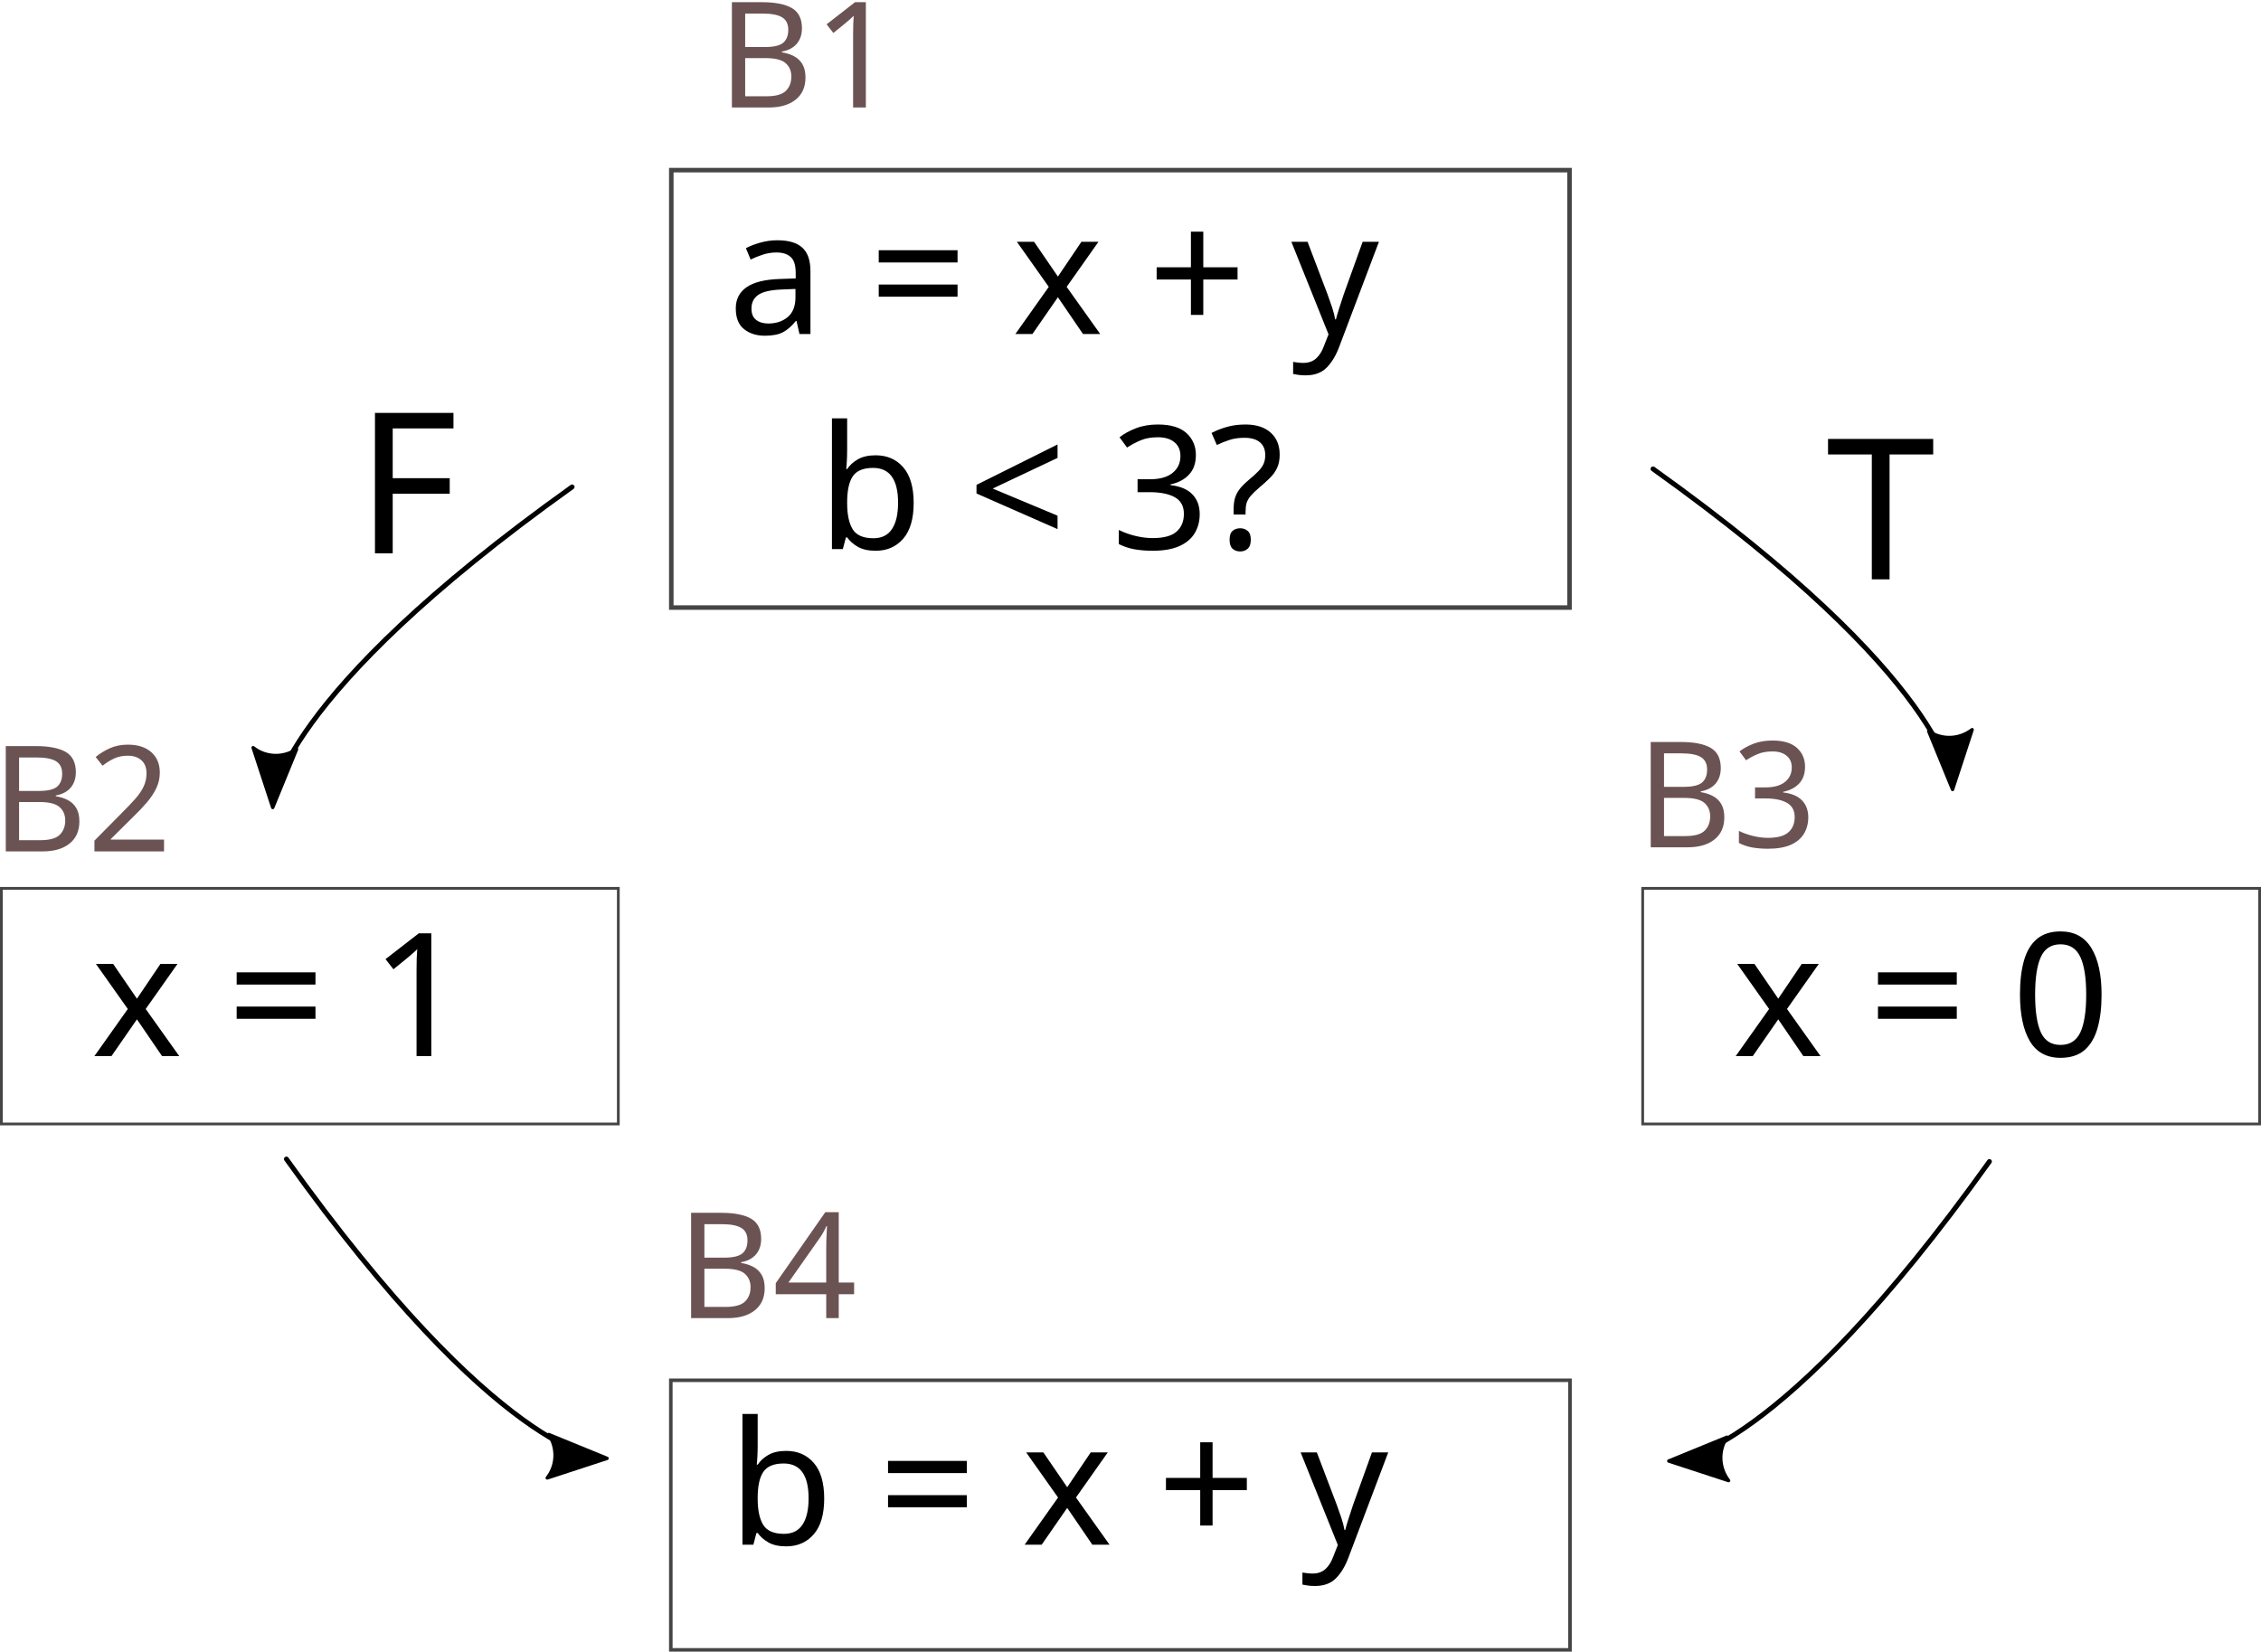
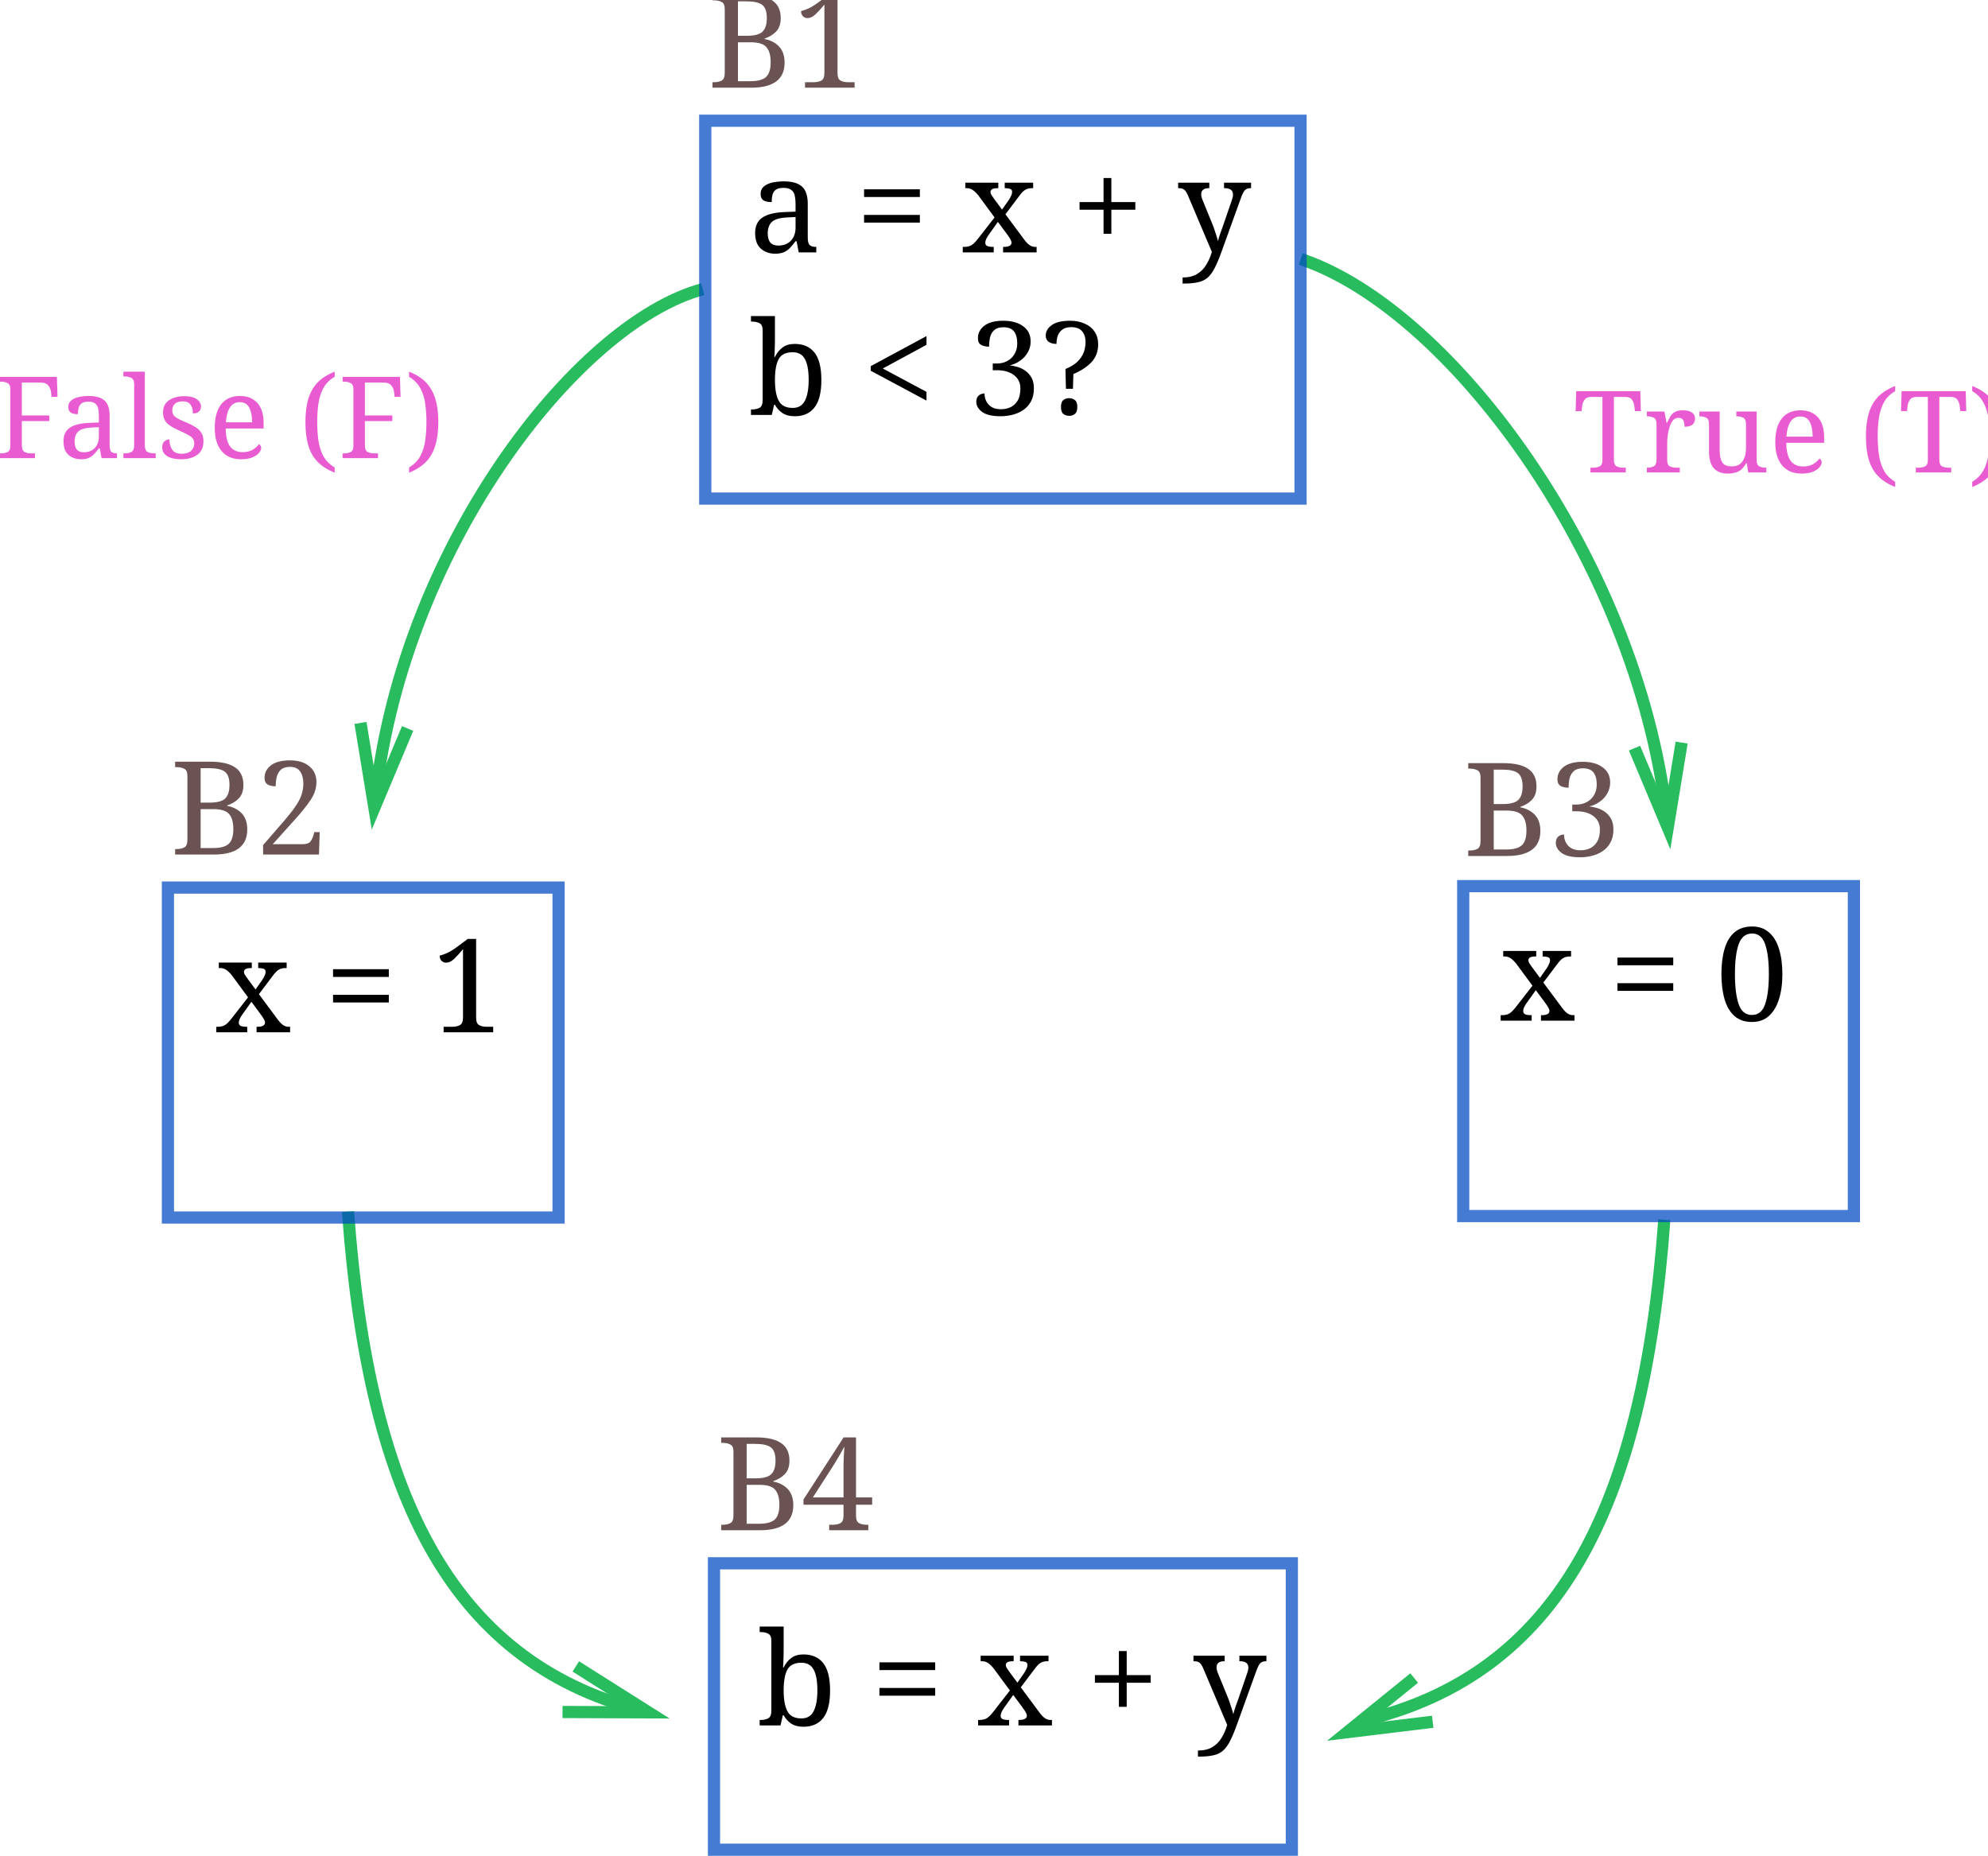
- <svg xmlns="http://www.w3.org/2000/svg" xmlns:ns1="http://www.openswatchbook.org/uri/2009/osb" width="129.795mm" height="94.834mm" viewBox="0 0 459.904 336.028" id="svg2" version="1.1">
+ <svg xmlns="http://www.w3.org/2000/svg" xmlns:ns1="http://www.openswatchbook.org/uri/2009/osb" width="86.292mm" height="80.554mm" viewBox="0 0 305.759 285.426" id="svg2" version="1.1">
  <defs id="defs4">
    <marker orient="auto" refY="0" refX="0" id="Arrow2Lend" style="overflow:visible">
      <path id="path5804" style="fill:#000000;fill-opacity:1;fill-rule:evenodd;stroke:#000000;stroke-width:0.625;stroke-linejoin:round;stroke-opacity:1" d="M 8.719,4.034 -2.207,0.016 8.719,-4.002 c -1.745,2.372 -1.735,5.617 -6e-7,8.035 z" transform="matrix(-1.1,0,0,-1.1,-1.1,0)" />
    </marker>
    <marker orient="auto" refY="0" refX="0" id="Arrow1Lend" style="overflow:visible">
-       <path id="path5786" d="M 0,0 5,-5 -12.5,0 5,5 0,0 Z" style="fill:#000000;fill-opacity:1;fill-rule:evenodd;stroke:#000000;stroke-width:1pt;stroke-opacity:1" transform="matrix(-0.8,0,0,-0.8,-10,0)" />
+       <path id="path5786" d="M 0,0 5,-5 -12.5,0 5,5 Z" style="fill:#000000;fill-opacity:1;fill-rule:evenodd;stroke:#000000;stroke-width:1pt;stroke-opacity:1" transform="matrix(-0.8,0,0,-0.8,-10,0)" />
    </marker>
    <marker orient="auto" refY="0" refX="0" id="Arrow1Mend" style="overflow:visible">
-       <path id="path5792" d="M 0,0 5,-5 -12.5,0 5,5 0,0 Z" style="fill:#000000;fill-opacity:1;fill-rule:evenodd;stroke:#000000;stroke-width:1pt;stroke-opacity:1" transform="matrix(-0.4,0,0,-0.4,-4,0)" />
+       <path id="path5792" d="M 0,0 5,-5 -12.5,0 5,5 Z" style="fill:#000000;fill-opacity:1;fill-rule:evenodd;stroke:#000000;stroke-width:1pt;stroke-opacity:1" transform="matrix(-0.4,0,0,-0.4,-4,0)" />
    </marker>
    <linearGradient id="linearGradient5596" ns1:paint="solid">
      <stop style="stop-color:#008d00;stop-opacity:1;" offset="0" id="stop5598" />
    </linearGradient>
    <linearGradient id="linearGradient4146" ns1:paint="solid">
      <stop style="stop-color:#000000;stop-opacity:1;" offset="0" id="stop4148" />
    </linearGradient>
    <marker orient="auto" refY="0" refX="0" id="Arrow2Lend-0" style="overflow:visible">
      <path id="path5804-9" style="fill:#000000;fill-opacity:1;fill-rule:evenodd;stroke:#000000;stroke-width:0.625;stroke-linejoin:round;stroke-opacity:1" d="M 8.719,4.034 -2.207,0.016 8.719,-4.002 c -1.745,2.372 -1.735,5.617 -6e-7,8.035 z" transform="matrix(-1.1,0,0,-1.1,-1.1,0)" />
    </marker>
    <marker orient="auto" refY="0" refX="0" id="Arrow2Lend-6" style="overflow:visible">
      <path id="path5804-0" style="fill:#000000;fill-opacity:1;fill-rule:evenodd;stroke:#000000;stroke-width:0.625;stroke-linejoin:round;stroke-opacity:1" d="M 8.719,4.034 -2.207,0.016 8.719,-4.002 c -1.745,2.372 -1.735,5.617 -6e-7,8.035 z" transform="matrix(-1.1,0,0,-1.1,-1.1,0)" />
    </marker>
    <marker orient="auto" refY="0" refX="0" id="Arrow2Lend-0-2" style="overflow:visible">
      <path id="path5804-9-6" style="fill:#000000;fill-opacity:1;fill-rule:evenodd;stroke:#000000;stroke-width:0.625;stroke-linejoin:round;stroke-opacity:1" d="M 8.719,4.034 -2.207,0.016 8.719,-4.002 c -1.745,2.372 -1.735,5.617 -6e-7,8.035 z" transform="matrix(-1.1,0,0,-1.1,-1.1,0)" />
    </marker>
  </defs>
-   <g id="layer1" transform="translate(-120.8234,-37.51837)">
-     <g id="g5744" transform="translate(-4.04061,10.10153)">
-       <g transform="translate(3.030458,-37.88071)" id="g5659">
-         <rect style="opacity:0.728;fill:none;fill-opacity:0.976;stroke:#000000;stroke-width:0.559;stroke-linecap:butt;stroke-miterlimit:4;stroke-dasharray:none;stroke-dashoffset:3.801;stroke-opacity:1" id="rect5628-3" width="125.489" height="47.94" x="455.969" y="246.029" />
-         <text xml:space="preserve" style="font-style:normal;font-weight:normal;font-size:10px;line-height:125%;font-family:sans-serif;letter-spacing:0px;word-spacing:0px;fill:#000000;fill-opacity:1;stroke:none;stroke-width:1px;stroke-linecap:butt;stroke-linejoin:miter;stroke-opacity:1" x="474.26" y="280.168" id="text5655">
-           <tspan id="tspan5657" x="474.26" y="280.168" style="font-size:35px">x = 0</tspan>
-         </text>
-       </g>
-       <g transform="translate(14.14214,-20.20305)" id="g5696">
-         <g id="g5659-6" transform="translate(-344.9671,-17.67766)">
-           <rect y="246.029" x="455.969" height="47.94" width="125.489" id="rect5628-3-7" style="opacity:0.728;fill:none;fill-opacity:0.976;stroke:#000000;stroke-width:0.559;stroke-linecap:butt;stroke-miterlimit:4;stroke-dasharray:none;stroke-dashoffset:3.801;stroke-opacity:1" />
-           <text id="text5655-5" y="280.168" x="474.26" style="font-style:normal;font-weight:normal;font-size:10px;line-height:125%;font-family:sans-serif;letter-spacing:0px;word-spacing:0px;fill:#000000;fill-opacity:1;stroke:none;stroke-width:1px;stroke-linecap:butt;stroke-linejoin:miter;stroke-opacity:1" xml:space="preserve">
-             <tspan style="font-size:35px" y="280.168" x="474.26" id="tspan5657-3">x = 1</tspan>
-           </text>
-         </g>
-       </g>
+   <g id="layer1" transform="translate(-148.4948,-52.31783)">
+     <g id="g4750" transform="translate(412.948,65.34424)">
+       <rect y="227.412" x="-154.642" height="44.05" width="88.878" id="rect5628-1" style="opacity:0.728;fill:none;fill-opacity:0.976;stroke:#004ac3;stroke-width:1.875;stroke-linecap:butt;stroke-miterlimit:4;stroke-dasharray:none;stroke-dashoffset:3.801;stroke-opacity:1" />
+       <text id="text5630-3" y="252.348" x="-147.972" style="font-style:normal;font-weight:normal;font-size:12px;line-height:0%;font-family:sans-serif;letter-spacing:0px;word-spacing:0px;fill:#000000;fill-opacity:1;stroke:none;stroke-width:1px;stroke-linecap:butt;stroke-linejoin:miter;stroke-opacity:1" xml:space="preserve">
+         <tspan style="font-style:normal;font-variant:normal;font-weight:normal;font-stretch:normal;font-size:20px;line-height:1.25;font-family:Georgia;-inkscape-font-specification:Georgia;text-align:start;text-anchor:start;stroke-width:1px" y="252.348" x="-147.972" id="tspan5632-1">b = x + y</tspan>
+         <tspan style="font-style:normal;font-variant:normal;font-weight:normal;font-stretch:normal;font-size:20px;line-height:1.25;font-family:Georgia;-inkscape-font-specification:Georgia;text-align:start;text-anchor:start;stroke-width:1px" id="tspan5636-6" y="262.751" x="-147.972" />
+       </text>
+       <text id="text4226-07" y="222.33" x="-154.301" style="font-style:normal;font-variant:normal;font-weight:normal;font-stretch:normal;font-size:12px;line-height:0%;font-family:'Californian FB';-inkscape-font-specification:'Californian FB';letter-spacing:0px;word-spacing:0px;fill:#000000;fill-opacity:1;stroke:none;stroke-width:1px;stroke-linecap:butt;stroke-linejoin:miter;stroke-opacity:1" xml:space="preserve">
+         <tspan style="font-style:normal;font-variant:normal;font-weight:normal;font-stretch:normal;font-size:20px;line-height:1.25;font-family:Cambria;-inkscape-font-specification:Cambria;fill:#6c5353;stroke-width:1px" y="222.33" x="-154.301" id="tspan4228-57">B4</tspan>
+       </text>
    </g>
-     <g id="g5755" transform="translate(1.010153,-3.535534)">
-       <g transform="translate(-3.820307,4.04061)" id="g5664">
-         <rect style="opacity:0.728;fill:none;fill-opacity:0.976;stroke:#000000;stroke-width:0.92;stroke-linecap:butt;stroke-miterlimit:4;stroke-dasharray:none;stroke-dashoffset:3.801;stroke-opacity:1" id="rect5628" width="182.708" height="88.996" x="260.179" y="71.626" />
-         <text xml:space="preserve" style="font-style:normal;font-weight:normal;font-size:10px;line-height:125%;font-family:sans-serif;letter-spacing:0px;word-spacing:0px;fill:#000000;fill-opacity:1;stroke:none;stroke-width:1px;stroke-linecap:butt;stroke-linejoin:miter;stroke-opacity:1" x="271.687" y="104.972" id="text5630">
-           <tspan id="tspan5632" x="271.687" y="104.972" style="font-size:35px">a = x + y</tspan>
-           <tspan x="271.687" y="148.722" id="tspan5638" style="font-size:35px">  b &lt; 3?</tspan>
-           <tspan x="271.687" y="192.472" id="tspan5634" style="font-size:35px" />
-           <tspan x="271.687" y="236.222" id="tspan5636" style="font-size:35px" />
-         </text>
-       </g>
-       <g id="g5664-5" transform="translate(-3.820287,250.3445)">
-         <g id="g5737">
-           <rect y="71.527" x="260.081" height="54.848" width="182.905" id="rect5628-6" style="opacity:0.728;fill:none;fill-opacity:0.976;stroke:#000000;stroke-width:0.722;stroke-linecap:butt;stroke-miterlimit:4;stroke-dasharray:none;stroke-dashoffset:3.801;stroke-opacity:1" />
-           <text id="text5630-2" y="104.972" x="271.687" style="font-style:normal;font-weight:normal;font-size:10px;line-height:125%;font-family:sans-serif;letter-spacing:0px;word-spacing:0px;fill:#000000;fill-opacity:1;stroke:none;stroke-width:1px;stroke-linecap:butt;stroke-linejoin:miter;stroke-opacity:1" xml:space="preserve">
-             <tspan style="font-size:35px" id="tspan5638-1" y="104.972" x="271.687">b = x + y</tspan>
-             <tspan style="font-size:35px" id="tspan5634-2" y="148.722" x="271.687" />
-             <tspan style="font-size:35px" id="tspan5636-7" y="192.472" x="271.687" />
-           </text>
-         </g>
-       </g>
+     <path style="fill:none;stroke:#29bc5e;stroke-width:1.875;stroke-linecap:butt;stroke-linejoin:miter;stroke-miterlimit:4;stroke-dasharray:none;stroke-opacity:1" d="m 202.02,238.667 c 3.248,44.76 16.474,69.834 46.205,77.009" id="path4752" />
+     <path style="fill:none;stroke:#29bc5e;stroke-width:1.875;stroke-linecap:butt;stroke-linejoin:miter;stroke-miterlimit:4;stroke-dasharray:none;stroke-opacity:1" d="m 256.574,96.794 c -19.519,5.251 -46.75,40.431 -50.501,79.749" id="path4752-7" />
+     <g id="g4727" transform="translate(426.0629,76.59424)">
+       <rect y="112.233" x="-251.74" height="50.747" width="60.083" id="rect5628-37" style="opacity:0.728;fill:none;fill-opacity:0.976;stroke:#004ac3;stroke-width:1.875;stroke-linecap:butt;stroke-miterlimit:4;stroke-dasharray:none;stroke-dashoffset:3.801;stroke-opacity:1" />
+       <text id="text5630-7" y="134.491" x="-244.401" style="font-style:normal;font-weight:normal;font-size:12px;line-height:0%;font-family:sans-serif;letter-spacing:0px;word-spacing:0px;fill:#000000;fill-opacity:1;stroke:none;stroke-width:1px;stroke-linecap:butt;stroke-linejoin:miter;stroke-opacity:1" xml:space="preserve">
+         <tspan style="font-style:normal;font-variant:normal;font-weight:normal;font-stretch:normal;font-size:20px;line-height:1.25;font-family:Georgia;-inkscape-font-specification:Georgia;text-align:start;text-anchor:start;stroke-width:1px" id="tspan5636-3" y="134.491" x="-244.401">x = 1</tspan>
+       </text>
+       <text id="text4226-9" y="107.152" x="-251.399" style="font-style:normal;font-variant:normal;font-weight:normal;font-stretch:normal;font-size:12px;line-height:0%;font-family:'Californian FB';-inkscape-font-specification:'Californian FB';letter-spacing:0px;word-spacing:0px;fill:#000000;fill-opacity:1;stroke:none;stroke-width:1px;stroke-linecap:butt;stroke-linejoin:miter;stroke-opacity:1" xml:space="preserve">
+         <tspan style="font-style:normal;font-variant:normal;font-weight:normal;font-stretch:normal;font-size:20px;line-height:1.25;font-family:Cambria;-inkscape-font-specification:Cambria;fill:#6c5353;stroke-width:1px" y="107.152" x="-251.399" id="tspan4228-8">B2</tspan>
+       </text>
    </g>
-     <path style="fill:none;fill-rule:evenodd;stroke:#000000;stroke-width:1;stroke-linecap:round;stroke-linejoin:bevel;stroke-miterlimit:4;stroke-dasharray:none;stroke-opacity:1;marker-end:url(#Arrow2Lend)" d="m 237.189,136.585 c -60.104,42.931 -60.862,63.892 -60.862,63.892" id="path6097" />
-     <path style="fill:none;fill-rule:evenodd;stroke:#000000;stroke-width:1;stroke-linecap:round;stroke-linejoin:bevel;stroke-miterlimit:4;stroke-dasharray:none;stroke-opacity:1;marker-end:url(#Arrow2Lend-0)" d="m 457.063,132.919 c 60.104,42.931 60.862,63.892 60.862,63.892" id="path6097-3" />
-     <path style="fill:none;fill-rule:evenodd;stroke:#000000;stroke-width:1;stroke-linecap:round;stroke-linejoin:bevel;stroke-miterlimit:4;stroke-dasharray:none;stroke-opacity:1;marker-end:url(#Arrow2Lend-6)" d="m 179.081,273.33 c 42.931,60.104 63.892,60.862 63.892,60.862" id="path6097-6" />
-     <path style="fill:none;fill-rule:evenodd;stroke:#000000;stroke-width:1;stroke-linecap:round;stroke-linejoin:bevel;stroke-miterlimit:4;stroke-dasharray:none;stroke-opacity:1;marker-end:url(#Arrow2Lend-0-2)" d="m 525.483,273.835 c -42.931,60.104 -63.892,60.862 -63.892,60.862" id="path6097-3-1" />
-     <text xml:space="preserve" style="font-style:normal;font-weight:normal;font-size:10px;line-height:125%;font-family:sans-serif;letter-spacing:0px;word-spacing:0px;fill:#000000;fill-opacity:1;stroke:none;stroke-width:1px;stroke-linecap:butt;stroke-linejoin:miter;stroke-opacity:1" x="492.254" y="155.386" id="text4512">
-       <tspan id="tspan4514" x="492.254" y="155.386" style="font-size:40px">T</tspan>
+     <path style="fill:none;stroke:#29bc5e;stroke-width:1.875;stroke-linecap:butt;stroke-linejoin:miter;stroke-miterlimit:4;stroke-dasharray:none;stroke-opacity:1" d="m 235.011,315.625 13.214,0.051 -11.17,-7.06" id="path4752-9-0" />
+     <path style="fill:none;stroke:#29bc5e;stroke-width:1.875;stroke-linecap:butt;stroke-linejoin:miter;stroke-miterlimit:4;stroke-dasharray:none;stroke-opacity:1" d="m 404.472,239.918 c -3.248,44.76 -16.474,69.834 -46.205,77.009" id="path4752-3" />
+     <path style="fill:none;stroke:#29bc5e;stroke-width:1.875;stroke-linecap:butt;stroke-linejoin:miter;stroke-miterlimit:4;stroke-dasharray:none;stroke-opacity:1" d="m 365.998,310.404 -10.268,8.318 13.118,-1.596" id="path4752-9-9" />
+     <path style="fill:none;stroke:#29bc5e;stroke-width:1.875;stroke-linecap:butt;stroke-linejoin:miter;stroke-miterlimit:4;stroke-dasharray:none;stroke-opacity:1" d="m 348.548,92.155 c 23.705,7.93 52.701,48.096 56.452,87.414" id="path4752-7-8" />
+     <g id="g4742" transform="translate(419.0886,65.34424)">
+       <text id="text5630" y="25.79" x="-155.452" style="font-style:normal;font-weight:normal;line-height:0%;font-family:sans-serif;letter-spacing:0px;word-spacing:0px;fill:#000000;fill-opacity:1;stroke:none;stroke-width:1px;stroke-linecap:butt;stroke-linejoin:miter;stroke-opacity:1" xml:space="preserve">
+         <tspan style="font-style:normal;font-variant:normal;font-weight:normal;font-stretch:normal;font-size:20px;line-height:1.25;font-family:Georgia;-inkscape-font-specification:Georgia;text-align:start;text-anchor:start" y="25.79" x="-155.452" id="tspan5632">a = x + y</tspan>
+         <tspan style="font-style:normal;font-variant:normal;font-weight:normal;font-stretch:normal;font-size:20px;line-height:1.25;font-family:Georgia;-inkscape-font-specification:Georgia;text-align:start;text-anchor:start" id="tspan5636" y="50.79" x="-155.452">b &lt; 3?</tspan>
+       </text>
+       <text id="text4226" y="0.46" x="-161.781" style="font-style:normal;font-variant:normal;font-weight:normal;font-stretch:normal;line-height:0%;font-family:'Californian FB';-inkscape-font-specification:'Californian FB';letter-spacing:0px;word-spacing:0px;fill:#000000;fill-opacity:1;stroke:none;stroke-width:1px;stroke-linecap:butt;stroke-linejoin:miter;stroke-opacity:1" xml:space="preserve">
+         <tspan style="font-style:normal;font-variant:normal;font-weight:normal;font-stretch:normal;font-size:20px;line-height:1.25;font-family:Cambria;-inkscape-font-specification:Cambria;fill:#6c5353" y="0.46" x="-161.781" id="tspan4228">B1</tspan>
+       </text>
+       <rect y="5.542" x="-162.122" height="58.113" width="91.556" id="rect5628" style="opacity:0.728;fill:none;fill-opacity:0.976;stroke:#004ac3;stroke-width:1.875;stroke-linecap:butt;stroke-miterlimit:4;stroke-dasharray:none;stroke-dashoffset:3.801;stroke-opacity:1" />
+     </g>
+     <path style="fill:none;stroke:#29bc5e;stroke-width:1.875;stroke-linecap:butt;stroke-linejoin:miter;stroke-miterlimit:4;stroke-dasharray:none;stroke-opacity:1" d="m 203.937,163.503 2.137,13.04 5.114,-12.185" id="path4752-9-5" />
+     <path style="fill:none;stroke:#29bc5e;stroke-width:1.875;stroke-linecap:butt;stroke-linejoin:miter;stroke-miterlimit:4;stroke-dasharray:none;stroke-opacity:1" d="m 407.137,166.528 -2.137,13.04 -5.114,-12.185" id="path4752-9-5-2" />
+     <text xml:space="preserve" style="font-style:normal;font-weight:normal;font-size:12px;line-height:0%;font-family:sans-serif;letter-spacing:0px;word-spacing:0px;fill:#000000;fill-opacity:1;stroke:none;stroke-width:1px;stroke-linecap:butt;stroke-linejoin:miter;stroke-opacity:1" x="379.207" y="209.298" id="text5630-5">
+       <tspan x="379.207" y="209.298" id="tspan5636-8" style="font-style:normal;font-variant:normal;font-weight:normal;font-stretch:normal;font-size:20px;line-height:1.25;font-family:Georgia;-inkscape-font-specification:Georgia;text-align:start;text-anchor:start;stroke-width:1px">x = 0</tspan>
    </text>
-     <text xml:space="preserve" style="font-style:normal;font-weight:normal;font-size:10px;line-height:125%;font-family:sans-serif;letter-spacing:0px;word-spacing:0px;fill:#000000;fill-opacity:1;stroke:none;stroke-width:1px;stroke-linecap:butt;stroke-linejoin:miter;stroke-opacity:1" x="193.22" y="150.089" id="text4512-3">
-       <tspan id="tspan4514-6" x="193.22" y="150.089" style="font-size:40px">F</tspan>
+     <text xml:space="preserve" style="font-style:normal;font-variant:normal;font-weight:normal;font-stretch:normal;font-size:12px;line-height:0%;font-family:'Californian FB';-inkscape-font-specification:'Californian FB';letter-spacing:0px;word-spacing:0px;fill:#000000;fill-opacity:1;stroke:none;stroke-width:1px;stroke-linecap:butt;stroke-linejoin:miter;stroke-opacity:1" x="373.548" y="183.968" id="text4226-0">
+       <tspan id="tspan4228-7" x="373.548" y="183.968" style="font-style:normal;font-variant:normal;font-weight:normal;font-stretch:normal;font-size:20px;line-height:1.25;font-family:Cambria;-inkscape-font-specification:Cambria;fill:#6c5353;stroke-width:1px">B3</tspan>
    </text>
-     <text xml:space="preserve" style="font-style:normal;font-weight:normal;font-size:10px;line-height:125%;font-family:sans-serif;letter-spacing:0px;word-spacing:0px;fill:#000000;fill-opacity:1;stroke:none;stroke-width:1px;stroke-linecap:butt;stroke-linejoin:miter;stroke-opacity:1" x="266.79" y="59.388" id="text4226">
-       <tspan id="tspan4228" x="266.79" y="59.388" style="font-size:30px;fill:#6c5353">B1</tspan>
+     <rect style="opacity:0.728;fill:none;fill-opacity:0.976;stroke:#004ac3;stroke-width:1.875;stroke-linecap:butt;stroke-miterlimit:4;stroke-dasharray:none;stroke-dashoffset:3.801;stroke-opacity:1" id="rect5628-37-7" width="60.083" height="50.747" x="373.541" y="188.605" />
+     <text xml:space="preserve" style="font-style:normal;font-weight:normal;font-size:12px;line-height:0%;font-family:sans-serif;letter-spacing:0px;word-spacing:0px;fill:#000000;fill-opacity:1;stroke:none;stroke-width:1px;stroke-linecap:butt;stroke-linejoin:miter;stroke-opacity:1" x="390.483" y="124.984" id="text5630-5-2">
+       <tspan x="390.483" y="124.984" id="tspan5636-8-9" style="font-style:normal;font-variant:normal;font-weight:normal;font-stretch:normal;font-size:17.5px;line-height:1.25;font-family:Georgia;-inkscape-font-specification:Georgia;text-align:start;text-anchor:start;fill:#e95cd1;fill-opacity:1;stroke-width:1px">True (T)</tspan>
    </text>
-     <text xml:space="preserve" style="font-style:normal;font-weight:normal;font-size:10px;line-height:125%;font-family:sans-serif;letter-spacing:0px;word-spacing:0px;fill:#000000;fill-opacity:1;stroke:none;stroke-width:1px;stroke-linecap:butt;stroke-linejoin:miter;stroke-opacity:1" x="119.092" y="210.735" id="text4226-3">
-       <tspan id="tspan4228-6" x="119.092" y="210.735" style="font-size:30px;fill:#6c5353">B2</tspan>
-     </text>
-     <text xml:space="preserve" style="font-style:normal;font-weight:normal;font-size:10px;line-height:125%;font-family:sans-serif;letter-spacing:0px;word-spacing:0px;fill:#000000;fill-opacity:1;stroke:none;stroke-width:1px;stroke-linecap:butt;stroke-linejoin:miter;stroke-opacity:1" x="453.687" y="209.898" id="text4226-7">
-       <tspan id="tspan4228-5" x="453.687" y="209.898" style="font-size:30px;fill:#6c5353">B3</tspan>
-     </text>
-     <text xml:space="preserve" style="font-style:normal;font-weight:normal;font-size:10px;line-height:125%;font-family:sans-serif;letter-spacing:0px;word-spacing:0px;fill:#000000;fill-opacity:1;stroke:none;stroke-width:1px;stroke-linecap:butt;stroke-linejoin:miter;stroke-opacity:1" x="258.493" y="305.689" id="text4226-35">
-       <tspan id="tspan4228-62" x="258.493" y="305.689" style="font-size:30px;fill:#6c5353">B4</tspan>
+     <text xml:space="preserve" style="font-style:normal;font-weight:normal;font-size:12px;line-height:0%;font-family:sans-serif;letter-spacing:0px;word-spacing:0px;fill:#000000;fill-opacity:1;stroke:none;stroke-width:1px;stroke-linecap:butt;stroke-linejoin:miter;stroke-opacity:1" x="147.76" y="122.783" id="text5630-5-2-5">
+       <tspan x="147.76" y="122.783" id="tspan5636-8-9-6" style="font-style:normal;font-variant:normal;font-weight:normal;font-stretch:normal;font-size:17.5px;line-height:1.25;font-family:Georgia;-inkscape-font-specification:Georgia;text-align:start;text-anchor:start;fill:#e95cd1;fill-opacity:1;stroke-width:1px">False (F)</tspan>
    </text>
  </g>
</svg>
